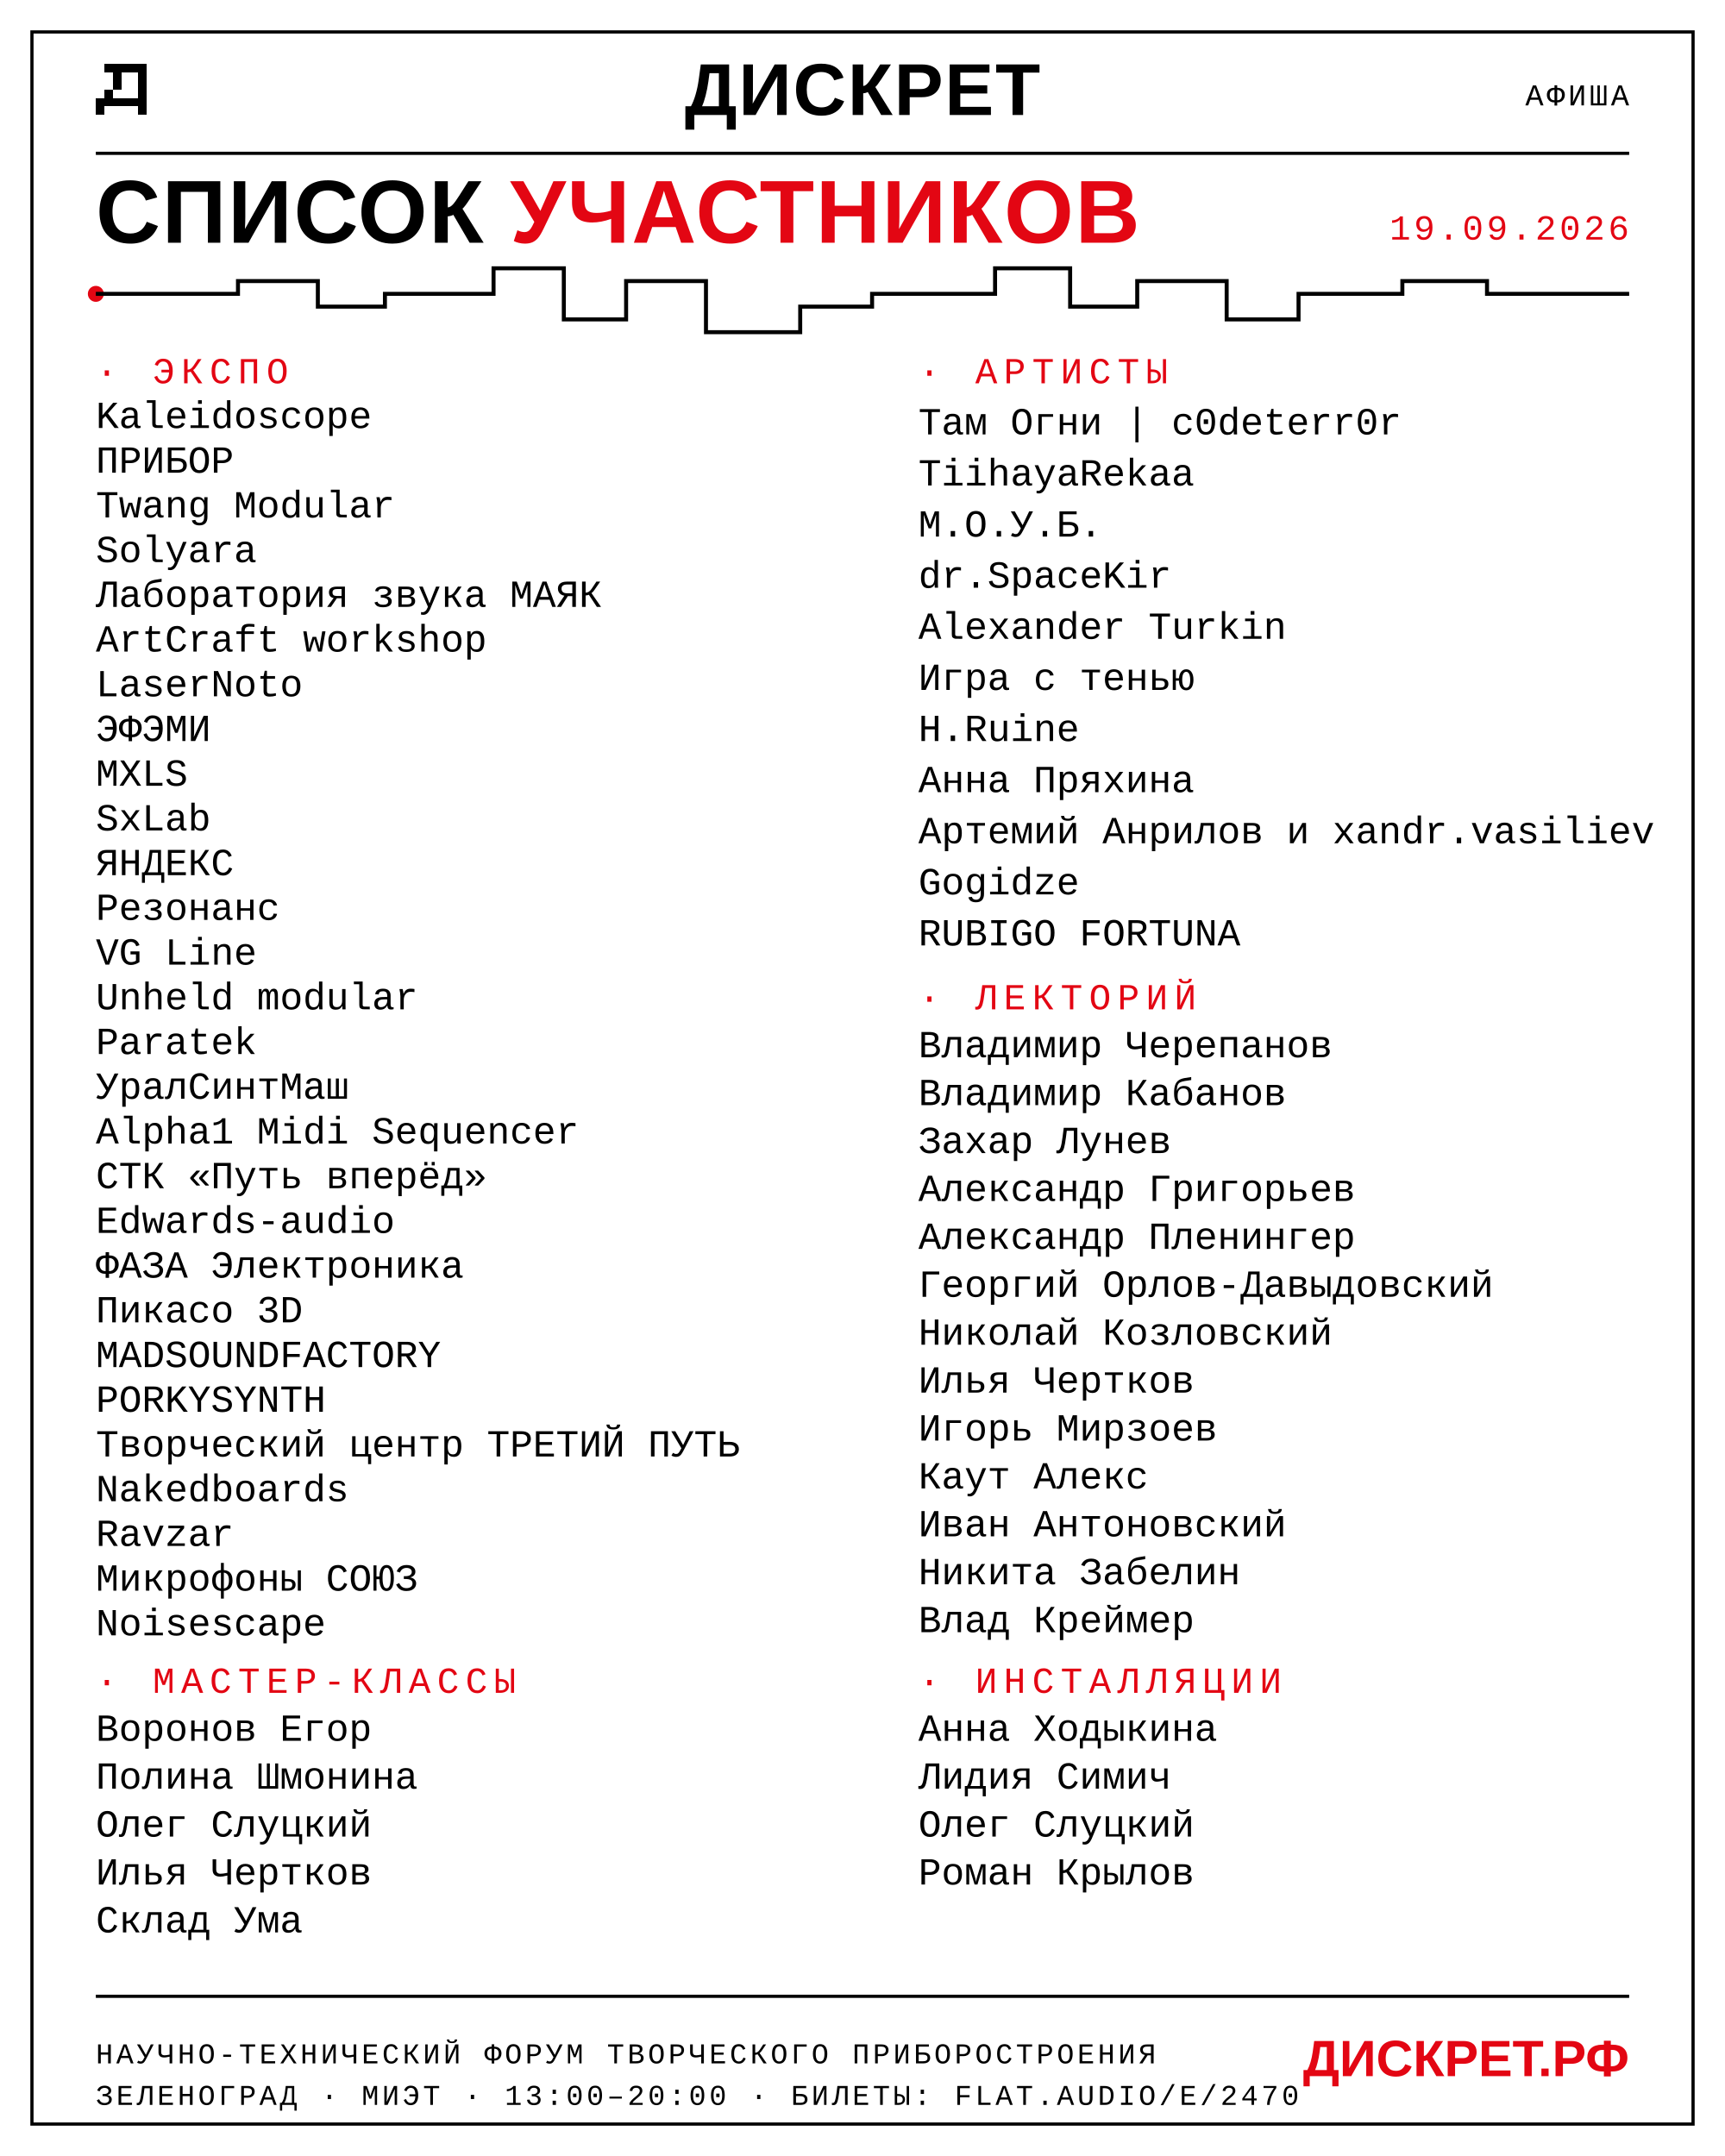
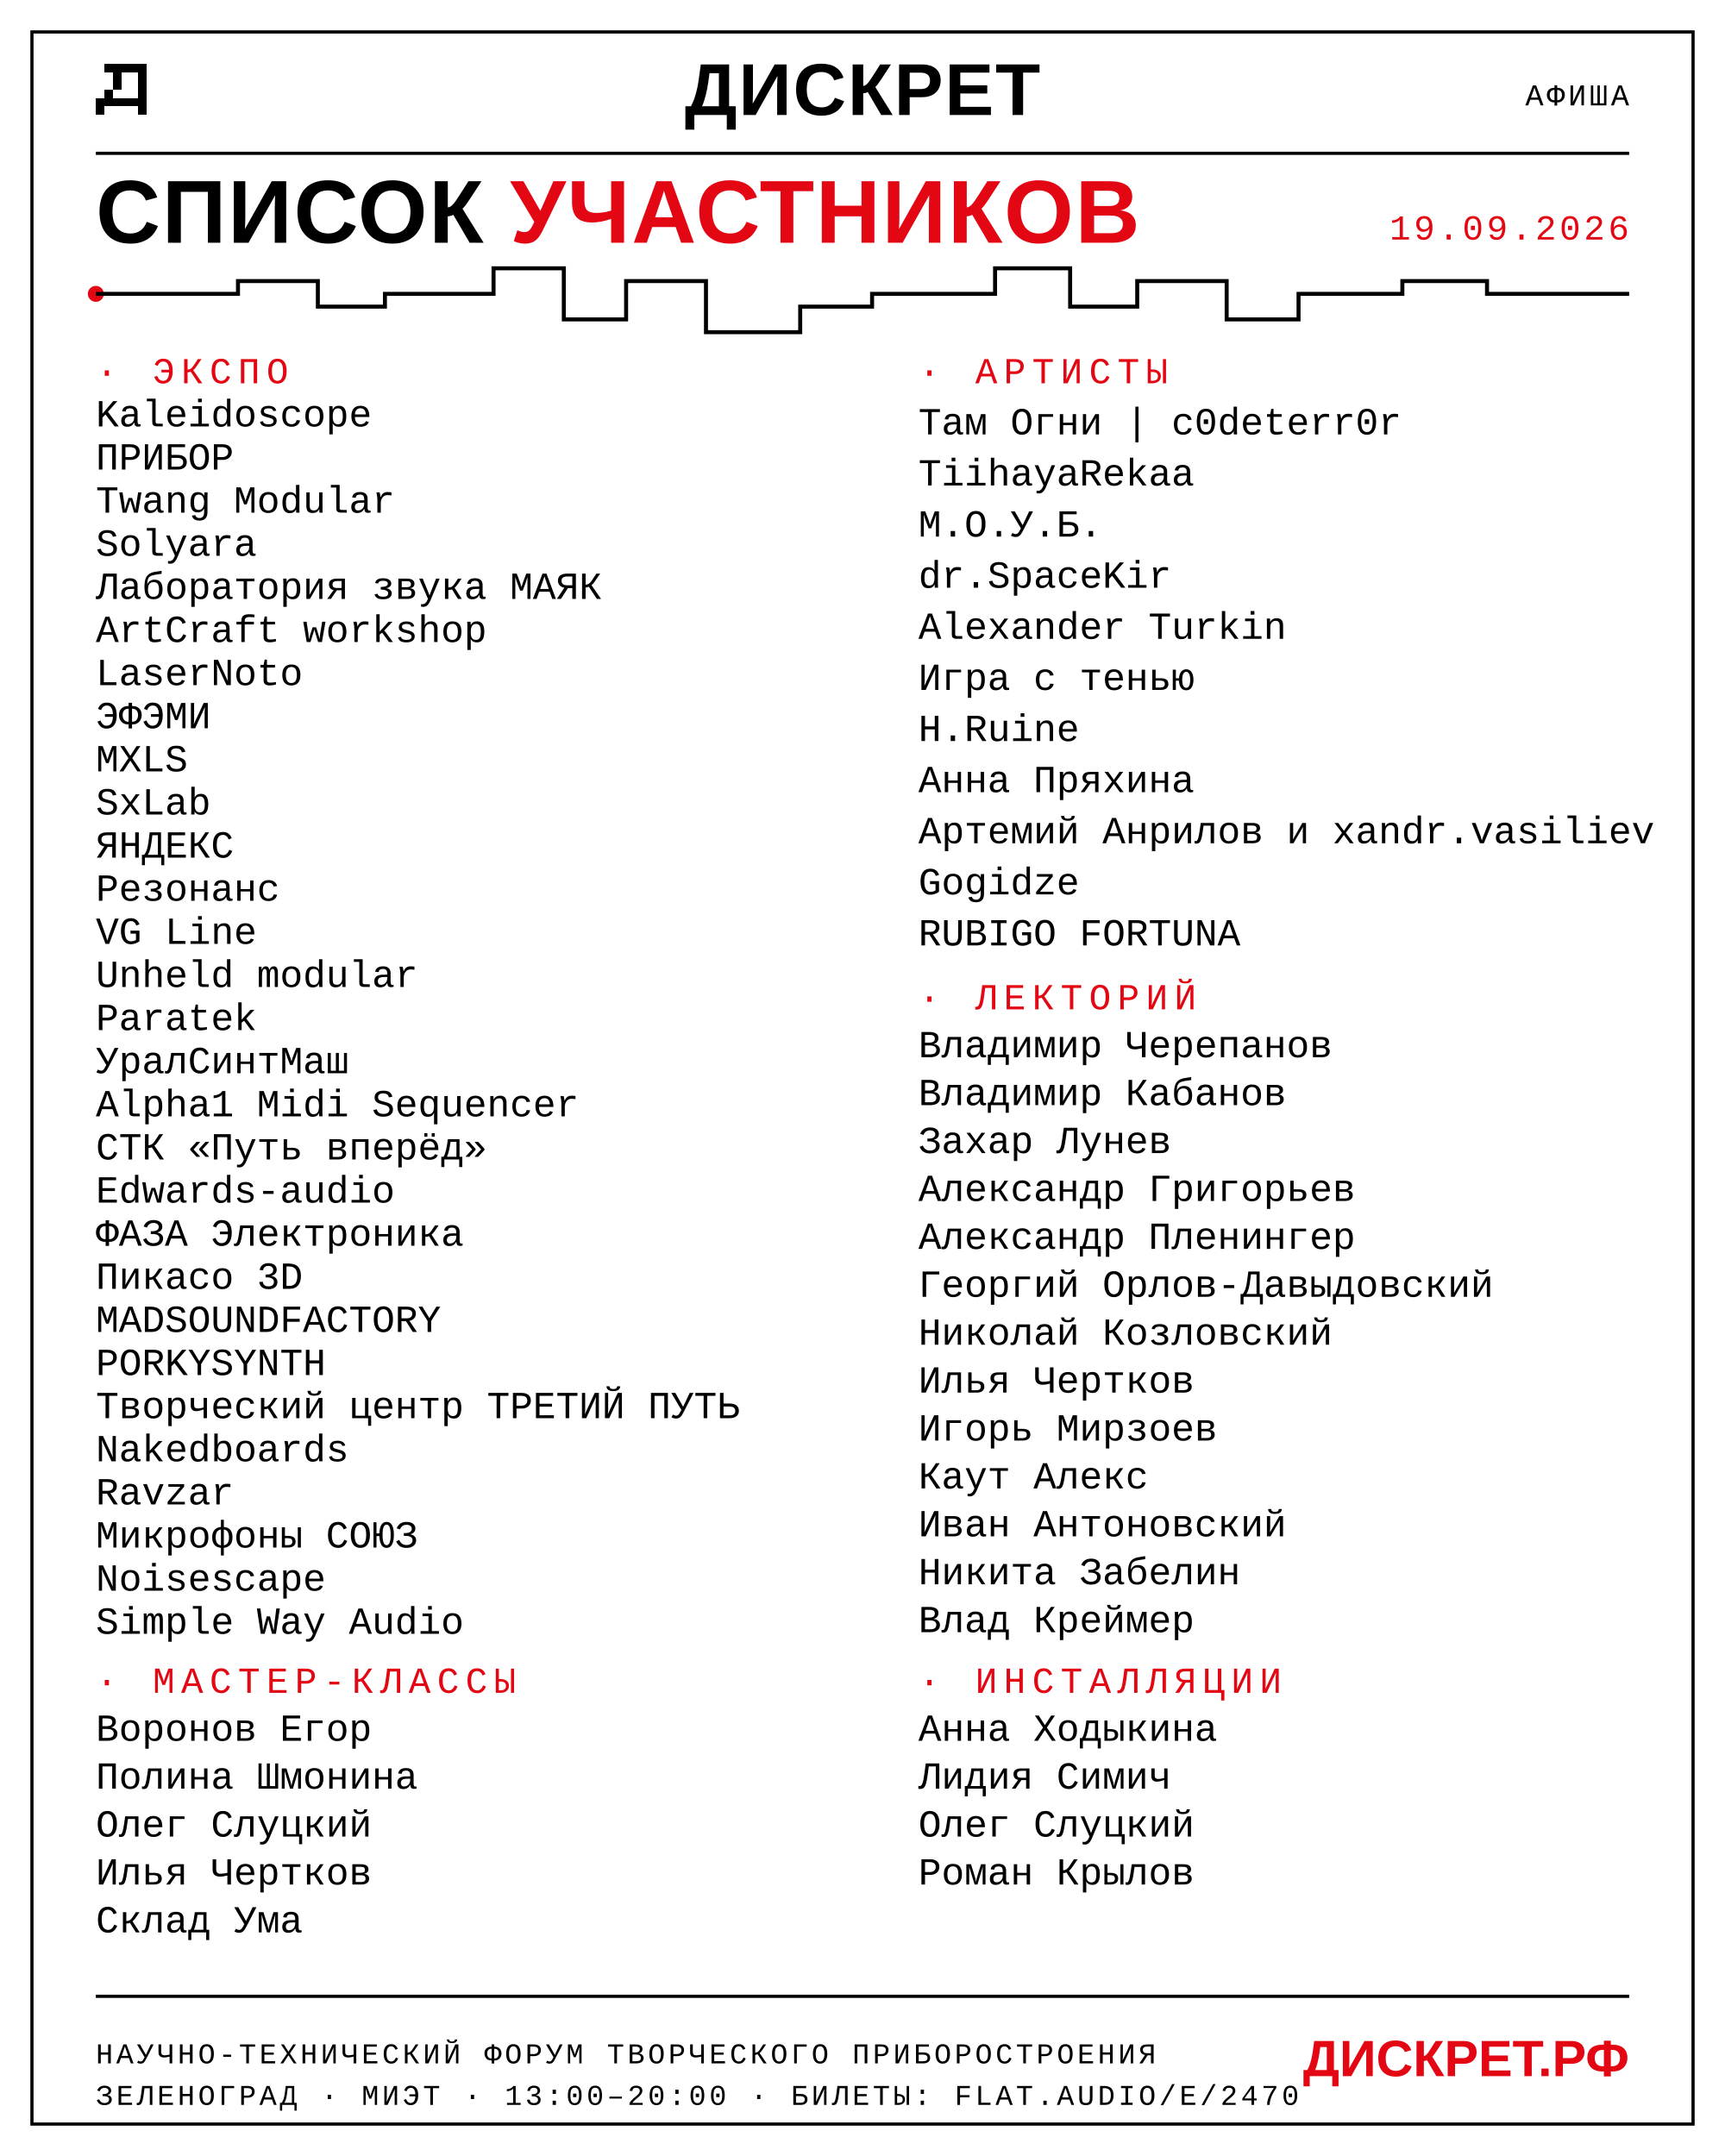
<svg xmlns="http://www.w3.org/2000/svg" width="1080" height="1350" viewBox="0 0 1080 1350" fill="none" font-family="'Arial Narrow','Helvetica Neue',Arial,sans-serif">
  <defs>
    <g id="logoD" shape-rendering="crispEdges" transform="scale(0.66667)">
      <rect x="10" y="0" width="2" height="12" />
      <rect x="2" y="0" width="8" height="2" />
      <rect x="4" y="2" width="2" height="4" />
      <rect x="2" y="6" width="2" height="2" />
      <rect x="0" y="8" width="12" height="2" />
      <rect x="0" y="10" width="2" height="2" />
    </g>
  </defs>
  <rect width="1080" height="1350" fill="#FFFFFF" />
  <rect x="20" y="20" width="1040" height="1310" fill="none" stroke="#000" stroke-width="2" />
  <use href="#logoD" fill="#000" transform="translate(60,40) scale(4.0)" />
  <text x="540" y="72" text-anchor="middle" font-weight="800" font-size="46" letter-spacing="1" fill="#000">ДИСКРЕТ</text>
  <text x="1020" y="66" text-anchor="end" font-family="'Courier New',monospace" font-size="19" letter-spacing="2" fill="#000">АФИША</text>
  <line x1="60" y1="96" x2="1020" y2="96" stroke="#000" stroke-width="2" />
  <text x="60" y="152" font-weight="800" font-size="56" letter-spacing="1" fill="#000">СПИСОК <tspan fill="#E30613">УЧАСТНИКОВ</tspan>
  </text>
  <text x="1020" y="150" text-anchor="end" font-family="'Courier New',monospace" font-size="22" letter-spacing="2" fill="#E30613">19.09.2026</text>
  <circle cx="60" cy="184" r="5" fill="#E30613" />
  <polyline points="60,184 149,184 149,176 199,176 199,192 241,192 241,184 309,184 309,168 353,168 353,200 392,200 392,176 442,176 442,208 501,208 501,192 546,192 546,184 623,184 623,168 670,168 670,192 712,192 712,176 768,176 768,200 813,200 813,184 878,184 878,176 931,176 931,184 1020,184" fill="none" stroke="#000" stroke-width="2.5" />
  <text x="60" y="240" font-family="'Courier New',monospace" font-size="23" letter-spacing="4" fill="#E30613">· ЭКСПО</text>
-   <text x="60" y="268" font-family="'Courier New',monospace" font-size="24" fill="#000">Kaleidoscope</text>
-   <text x="60" y="296" font-family="'Courier New',monospace" font-size="24" fill="#000">ПРИБОР</text>
-   <text x="60" y="324" font-family="'Courier New',monospace" font-size="24" fill="#000">Twang Modular</text>
-   <text x="60" y="352" font-family="'Courier New',monospace" font-size="24" fill="#000">Solyara</text>
-   <text x="60" y="380" font-family="'Courier New',monospace" font-size="24" fill="#000">Лаборатория звука МАЯК</text>
-   <text x="60" y="408" font-family="'Courier New',monospace" font-size="24" fill="#000">ArtCraft workshop</text>
-   <text x="60" y="436" font-family="'Courier New',monospace" font-size="24" fill="#000">LaserNoto</text>
-   <text x="60" y="464" font-family="'Courier New',monospace" font-size="24" fill="#000">ЭФЭМИ</text>
-   <text x="60" y="492" font-family="'Courier New',monospace" font-size="24" fill="#000">MXLS</text>
-   <text x="60" y="520" font-family="'Courier New',monospace" font-size="24" fill="#000">SxLab</text>
-   <text x="60" y="548" font-family="'Courier New',monospace" font-size="24" fill="#000">ЯНДЕКС</text>
-   <text x="60" y="576" font-family="'Courier New',monospace" font-size="24" fill="#000">Резонанс</text>
-   <text x="60" y="604" font-family="'Courier New',monospace" font-size="24" fill="#000">VG Line</text>
-   <text x="60" y="632" font-family="'Courier New',monospace" font-size="24" fill="#000">Unheld modular</text>
-   <text x="60" y="660" font-family="'Courier New',monospace" font-size="24" fill="#000">Paratek</text>
-   <text x="60" y="688" font-family="'Courier New',monospace" font-size="24" fill="#000">УралСинтМаш</text>
-   <text x="60" y="716" font-family="'Courier New',monospace" font-size="24" fill="#000">Alpha1 Midi Sequencer</text>
-   <text x="60" y="744" font-family="'Courier New',monospace" font-size="24" fill="#000">СТК «Путь вперёд»</text>
-   <text x="60" y="772" font-family="'Courier New',monospace" font-size="24" fill="#000">Edwards-audio</text>
-   <text x="60" y="800" font-family="'Courier New',monospace" font-size="24" fill="#000">ФАЗА Электроника</text>
-   <text x="60" y="828" font-family="'Courier New',monospace" font-size="24" fill="#000">Пикасо 3D</text>
-   <text x="60" y="856" font-family="'Courier New',monospace" font-size="24" fill="#000">MADSOUNDFACTORY</text>
-   <text x="60" y="884" font-family="'Courier New',monospace" font-size="24" fill="#000">PORKYSYNTH</text>
-   <text x="60" y="912" font-family="'Courier New',monospace" font-size="24" fill="#000">Творческий центр ТРЕТИЙ ПУТЬ</text>
-   <text x="60" y="940" font-family="'Courier New',monospace" font-size="24" fill="#000">Nakedboards</text>
-   <text x="60" y="968" font-family="'Courier New',monospace" font-size="24" fill="#000">Ravzar</text>
-   <text x="60" y="996" font-family="'Courier New',monospace" font-size="24" fill="#000">Микрофоны СОЮЗ</text>
-   <text x="60" y="1024" font-family="'Courier New',monospace" font-size="24" fill="#000">Noisescape</text>
+   <text x="60" y="267" font-family="'Courier New',monospace" font-size="24" fill="#000">Kaleidoscope</text>
+   <text x="60" y="294" font-family="'Courier New',monospace" font-size="24" fill="#000">ПРИБОР</text>
+   <text x="60" y="321" font-family="'Courier New',monospace" font-size="24" fill="#000">Twang Modular</text>
+   <text x="60" y="348" font-family="'Courier New',monospace" font-size="24" fill="#000">Solyara</text>
+   <text x="60" y="375" font-family="'Courier New',monospace" font-size="24" fill="#000">Лаборатория звука МАЯК</text>
+   <text x="60" y="402" font-family="'Courier New',monospace" font-size="24" fill="#000">ArtCraft workshop</text>
+   <text x="60" y="429" font-family="'Courier New',monospace" font-size="24" fill="#000">LaserNoto</text>
+   <text x="60" y="456" font-family="'Courier New',monospace" font-size="24" fill="#000">ЭФЭМИ</text>
+   <text x="60" y="483" font-family="'Courier New',monospace" font-size="24" fill="#000">MXLS</text>
+   <text x="60" y="510" font-family="'Courier New',monospace" font-size="24" fill="#000">SxLab</text>
+   <text x="60" y="537" font-family="'Courier New',monospace" font-size="24" fill="#000">ЯНДЕКС</text>
+   <text x="60" y="564" font-family="'Courier New',monospace" font-size="24" fill="#000">Резонанс</text>
+   <text x="60" y="591" font-family="'Courier New',monospace" font-size="24" fill="#000">VG Line</text>
+   <text x="60" y="618" font-family="'Courier New',monospace" font-size="24" fill="#000">Unheld modular</text>
+   <text x="60" y="645" font-family="'Courier New',monospace" font-size="24" fill="#000">Paratek</text>
+   <text x="60" y="672" font-family="'Courier New',monospace" font-size="24" fill="#000">УралСинтМаш</text>
+   <text x="60" y="699" font-family="'Courier New',monospace" font-size="24" fill="#000">Alpha1 Midi Sequencer</text>
+   <text x="60" y="726" font-family="'Courier New',monospace" font-size="24" fill="#000">СТК «Путь вперёд»</text>
+   <text x="60" y="753" font-family="'Courier New',monospace" font-size="24" fill="#000">Edwards-audio</text>
+   <text x="60" y="780" font-family="'Courier New',monospace" font-size="24" fill="#000">ФАЗА Электроника</text>
+   <text x="60" y="807" font-family="'Courier New',monospace" font-size="24" fill="#000">Пикасо 3D</text>
+   <text x="60" y="834" font-family="'Courier New',monospace" font-size="24" fill="#000">MADSOUNDFACTORY</text>
+   <text x="60" y="861" font-family="'Courier New',monospace" font-size="24" fill="#000">PORKYSYNTH</text>
+   <text x="60" y="888" font-family="'Courier New',monospace" font-size="24" fill="#000">Творческий центр ТРЕТИЙ ПУТЬ</text>
+   <text x="60" y="915" font-family="'Courier New',monospace" font-size="24" fill="#000">Nakedboards</text>
+   <text x="60" y="942" font-family="'Courier New',monospace" font-size="24" fill="#000">Ravzar</text>
+   <text x="60" y="969" font-family="'Courier New',monospace" font-size="24" fill="#000">Микрофоны СОЮЗ</text>
+   <text x="60" y="996" font-family="'Courier New',monospace" font-size="24" fill="#000">Noisescape</text>
+   <text x="60" y="1023" font-family="'Courier New',monospace" font-size="24" fill="#000">Simple Way Audio</text>
  <text x="575" y="240" font-family="'Courier New',monospace" font-size="23" letter-spacing="4" fill="#E30613">· АРТИСТЫ</text>
  <text x="575" y="272" font-family="'Courier New',monospace" font-size="24" fill="#000">Там Огни | c0deterr0r</text>
  <text x="575" y="304" font-family="'Courier New',monospace" font-size="24" fill="#000">TiihayaRekaa</text>
  <text x="575" y="336" font-family="'Courier New',monospace" font-size="24" fill="#000">М.О.У.Б.</text>
  <text x="575" y="368" font-family="'Courier New',monospace" font-size="24" fill="#000">dr.SpaceKir</text>
  <text x="575" y="400" font-family="'Courier New',monospace" font-size="24" fill="#000">Alexander Turkin</text>
  <text x="575" y="432" font-family="'Courier New',monospace" font-size="24" fill="#000">Игра с тенью</text>
  <text x="575" y="464" font-family="'Courier New',monospace" font-size="24" fill="#000">H.Ruine</text>
  <text x="575" y="496" font-family="'Courier New',monospace" font-size="24" fill="#000">Анна Пряхина</text>
  <text x="575" y="528" font-family="'Courier New',monospace" font-size="24" fill="#000">Артемий Анрилов и xandr.vasiliev</text>
  <text x="575" y="560" font-family="'Courier New',monospace" font-size="24" fill="#000">Gogidze</text>
  <text x="575" y="592" font-family="'Courier New',monospace" font-size="24" fill="#000">RUBIGO FORTUNA</text>
  <text x="575" y="632" font-family="'Courier New',monospace" font-size="23" letter-spacing="4" fill="#E30613">· ЛЕКТОРИЙ</text>
  <text x="575" y="662" font-family="'Courier New',monospace" font-size="24" fill="#000">Владимир Черепанов</text>
  <text x="575" y="692" font-family="'Courier New',monospace" font-size="24" fill="#000">Владимир Кабанов</text>
  <text x="575" y="722" font-family="'Courier New',monospace" font-size="24" fill="#000">Захар Лунев</text>
  <text x="575" y="752" font-family="'Courier New',monospace" font-size="24" fill="#000">Александр Григорьев</text>
  <text x="575" y="782" font-family="'Courier New',monospace" font-size="24" fill="#000">Александр Пленингер</text>
  <text x="575" y="812" font-family="'Courier New',monospace" font-size="24" fill="#000">Георгий Орлов-Давыдовский</text>
  <text x="575" y="842" font-family="'Courier New',monospace" font-size="24" fill="#000">Николай Козловский</text>
  <text x="575" y="872" font-family="'Courier New',monospace" font-size="24" fill="#000">Илья Чертков</text>
  <text x="575" y="902" font-family="'Courier New',monospace" font-size="24" fill="#000">Игорь Мирзоев</text>
  <text x="575" y="932" font-family="'Courier New',monospace" font-size="24" fill="#000">Каут Алекс</text>
  <text x="575" y="962" font-family="'Courier New',monospace" font-size="24" fill="#000">Иван Антоновский</text>
  <text x="575" y="992" font-family="'Courier New',monospace" font-size="24" fill="#000">Никита Забелин</text>
  <text x="575" y="1022" font-family="'Courier New',monospace" font-size="24" fill="#000">Влад Креймер</text>
  <text x="60" y="1060" font-family="'Courier New',monospace" font-size="23" letter-spacing="4" fill="#E30613">· МАСТЕР-КЛАССЫ</text>
  <text x="60" y="1090" font-family="'Courier New',monospace" font-size="24" fill="#000">Воронов Егор</text>
  <text x="60" y="1120" font-family="'Courier New',monospace" font-size="24" fill="#000">Полина Шмонина</text>
  <text x="60" y="1150" font-family="'Courier New',monospace" font-size="24" fill="#000">Олег Слуцкий</text>
  <text x="60" y="1180" font-family="'Courier New',monospace" font-size="24" fill="#000">Илья Чертков</text>
  <text x="60" y="1210" font-family="'Courier New',monospace" font-size="24" fill="#000">Склад Ума</text>
  <text x="575" y="1060" font-family="'Courier New',monospace" font-size="23" letter-spacing="4" fill="#E30613">· ИНСТАЛЛЯЦИИ</text>
  <text x="575" y="1090" font-family="'Courier New',monospace" font-size="24" fill="#000">Анна Ходыкина</text>
  <text x="575" y="1120" font-family="'Courier New',monospace" font-size="24" fill="#000">Лидия Симич</text>
  <text x="575" y="1150" font-family="'Courier New',monospace" font-size="24" fill="#000">Олег Слуцкий</text>
  <text x="575" y="1180" font-family="'Courier New',monospace" font-size="24" fill="#000">Роман Крылов</text>
  <line x1="60" y1="1250" x2="1020" y2="1250" stroke="#000" stroke-width="2" />
  <text x="60" y="1292" font-family="'Courier New',monospace" font-size="18" letter-spacing="2" fill="#000">НАУЧНО-ТЕХНИЧЕСКИЙ ФОРУМ ТВОРЧЕСКОГО ПРИБОРОСТРОЕНИЯ</text>
  <text x="60" y="1318" font-family="'Courier New',monospace" font-size="18" letter-spacing="2" fill="#000">ЗЕЛЕНОГРАД · МИЭТ · 13:00–20:00 · БИЛЕТЫ: FLAT.AUDIO/E/2470</text>
  <text x="1020" y="1300" text-anchor="end" font-weight="800" font-size="32" fill="#E30613">ДИСКРЕТ.РФ</text>
</svg>
